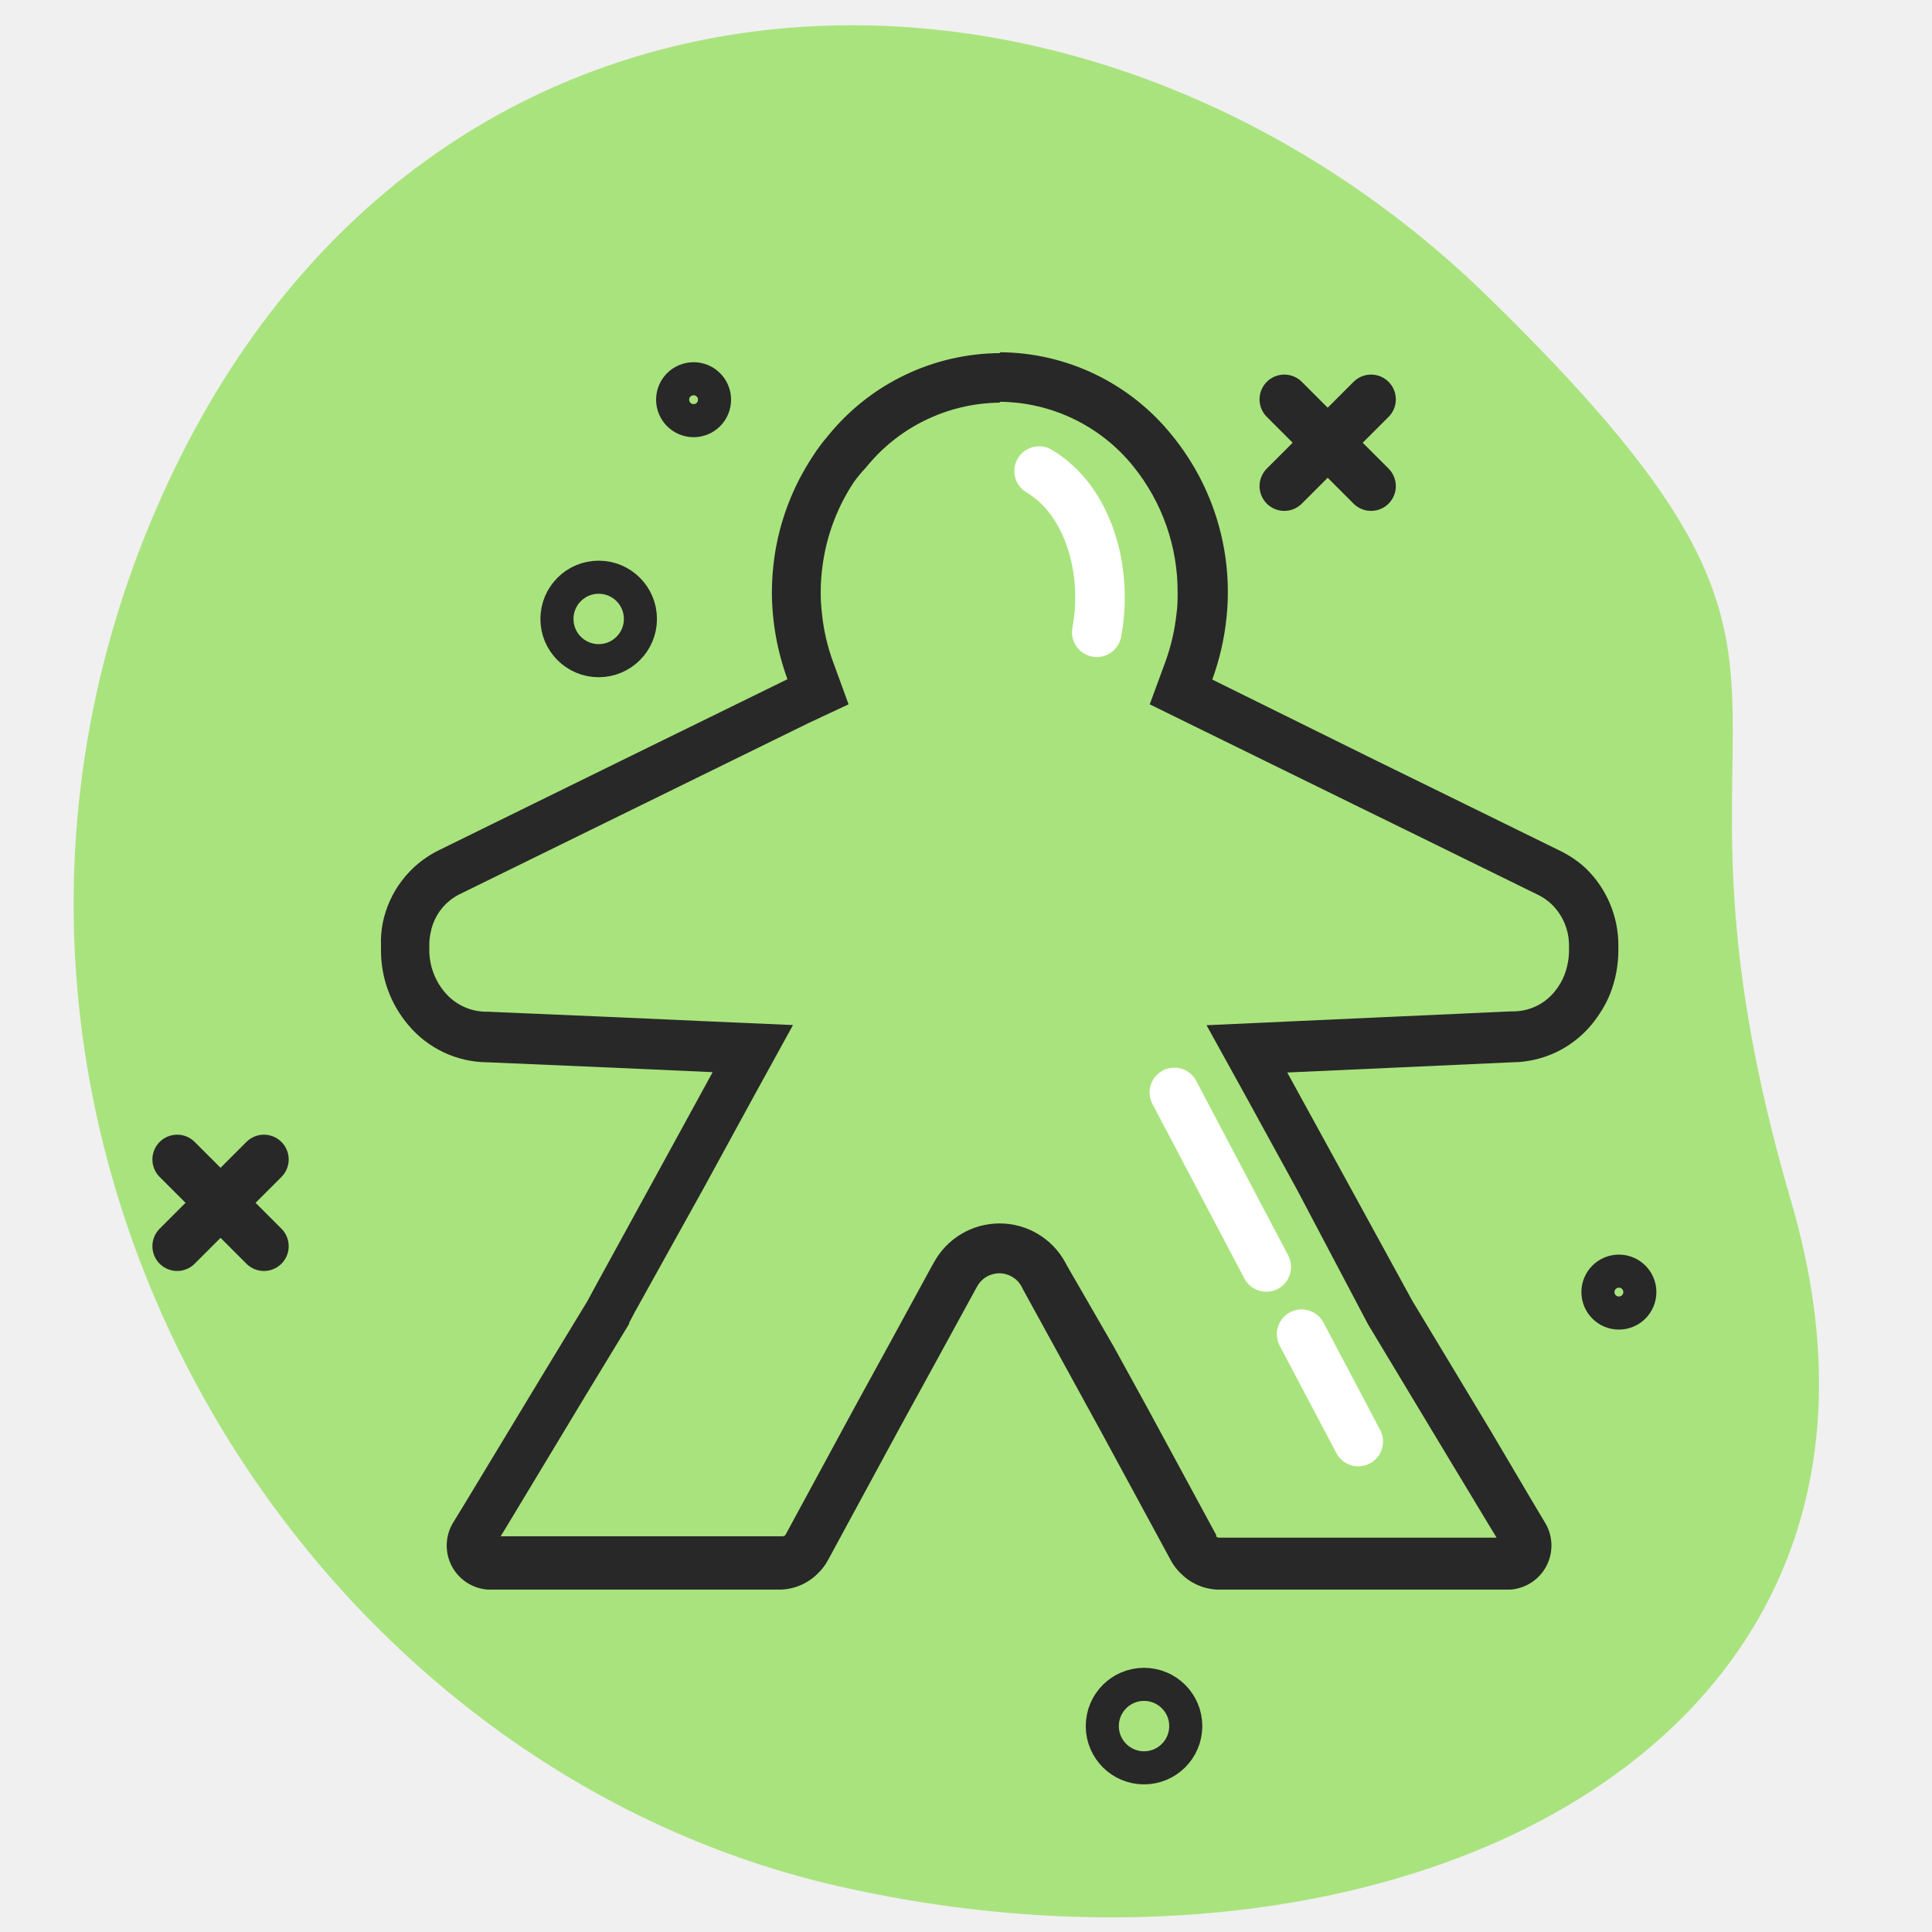
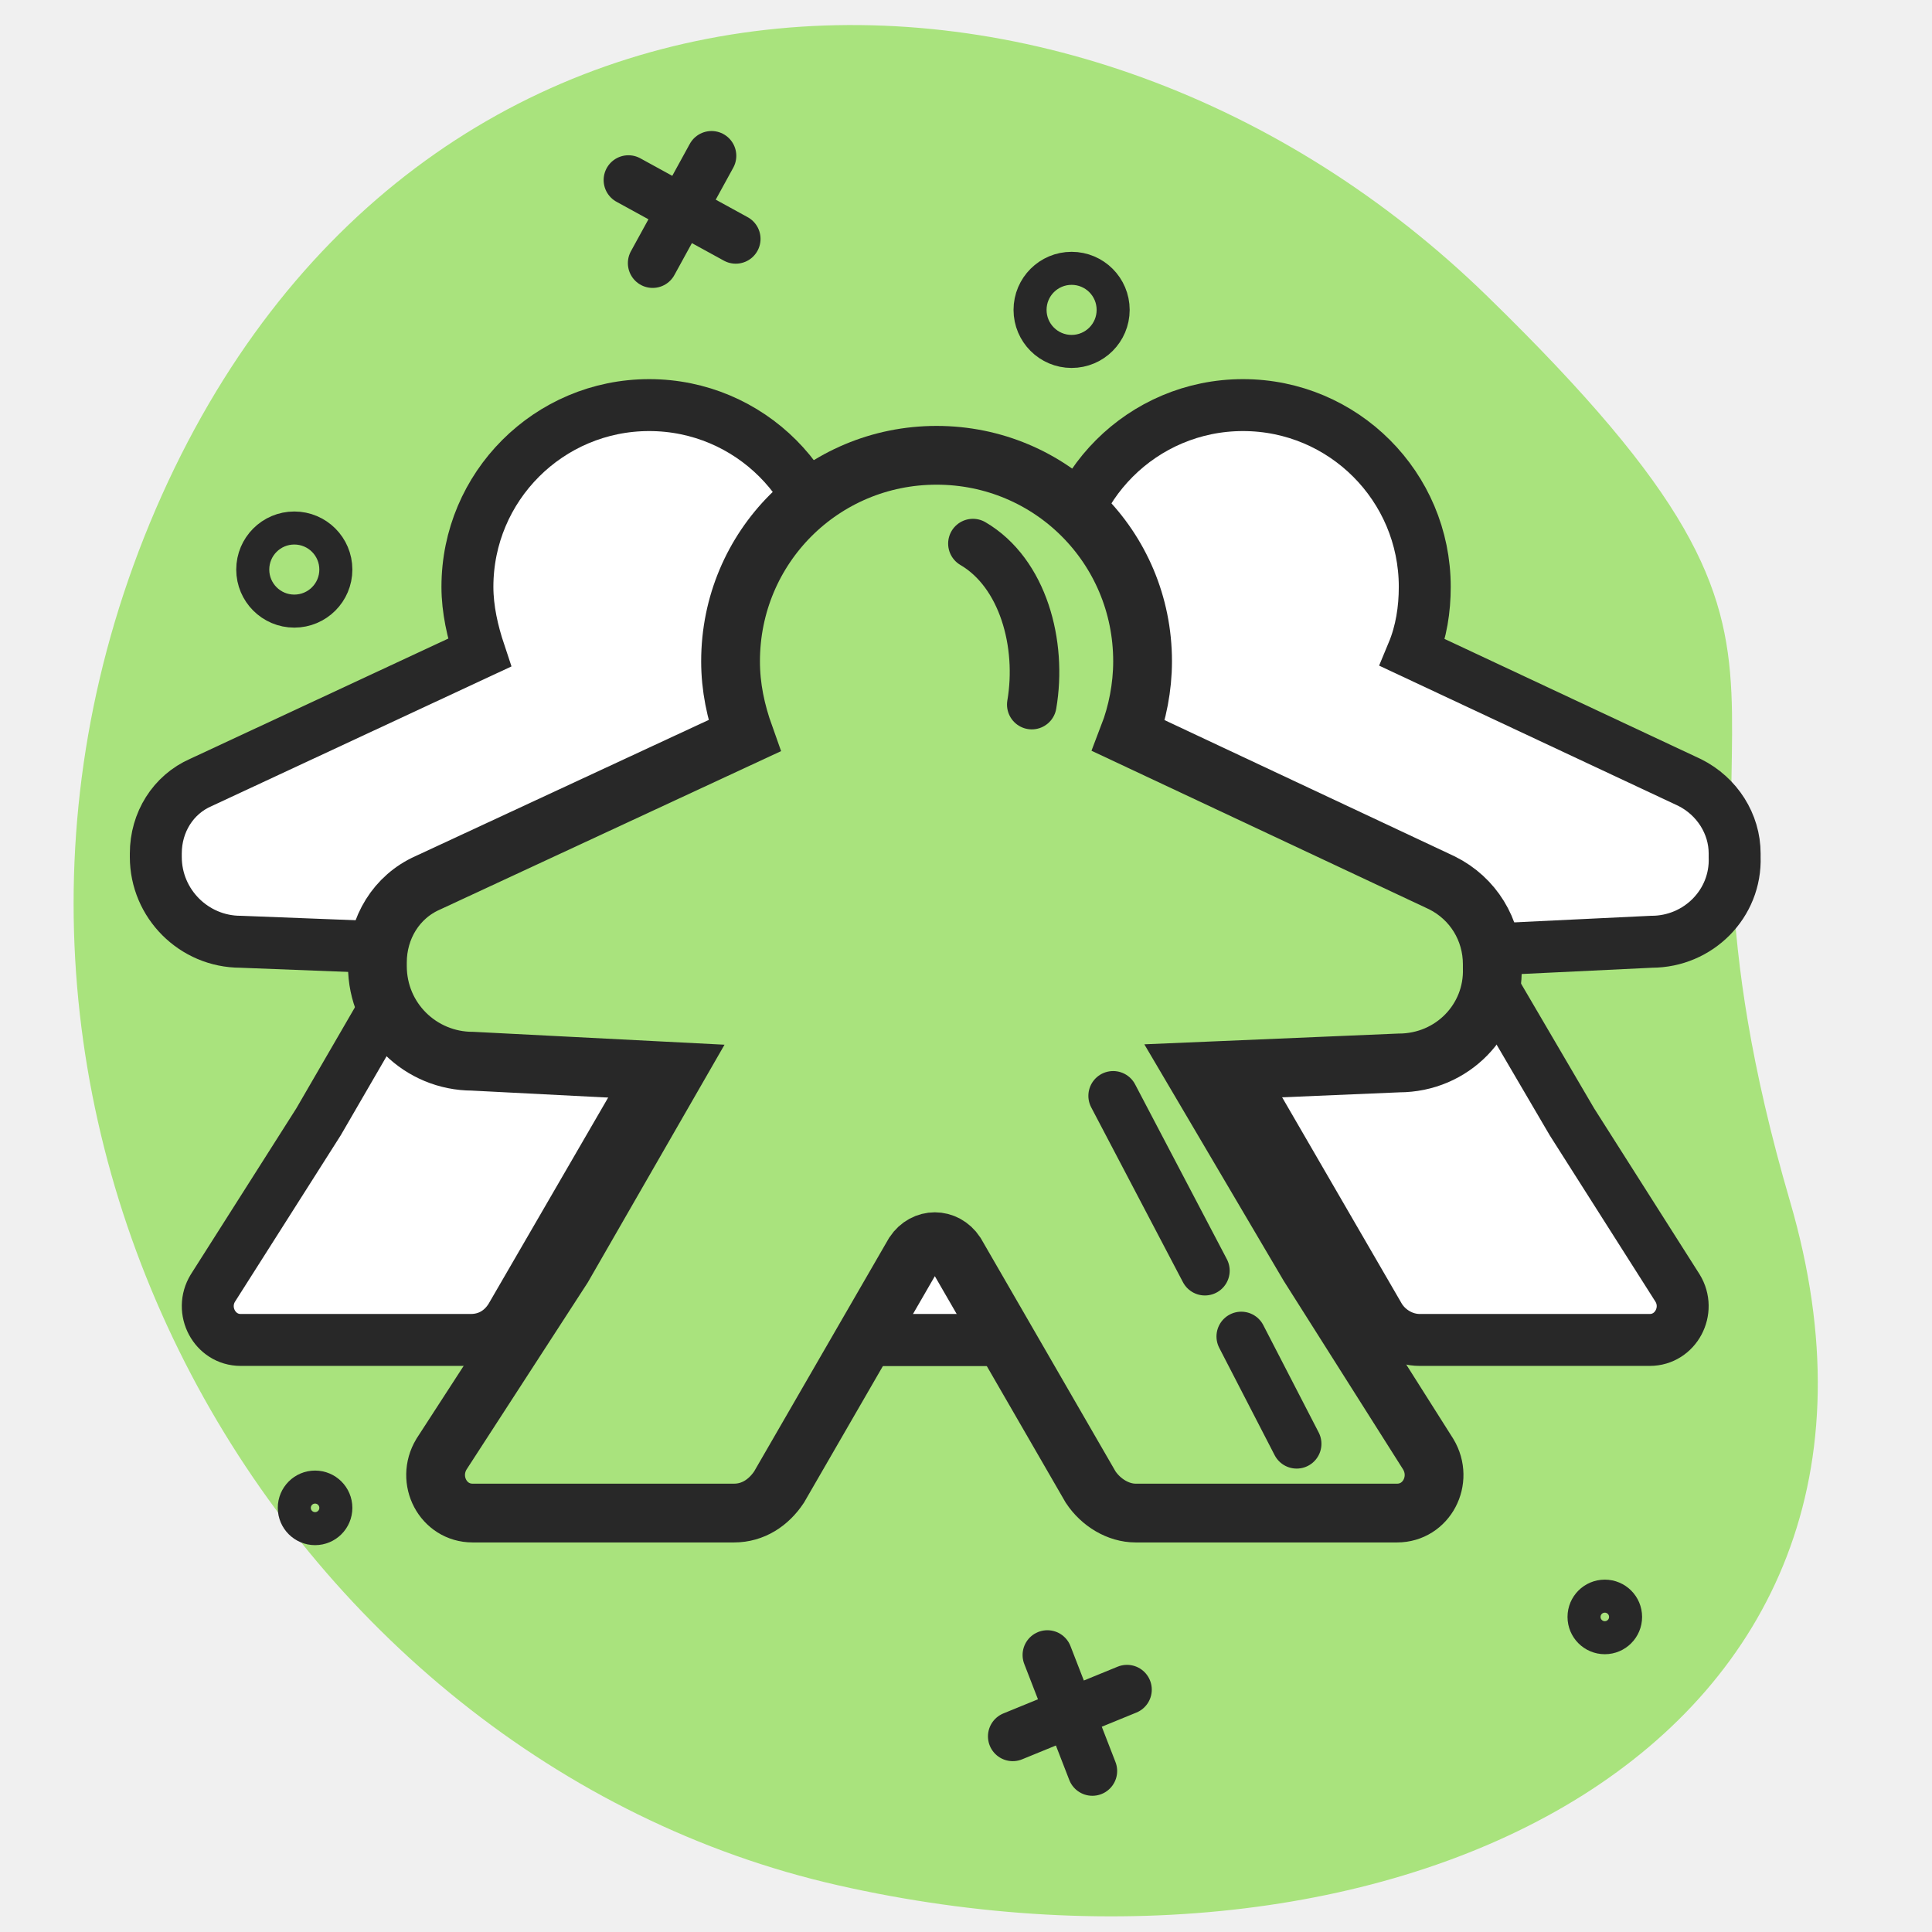
- <svg xmlns="http://www.w3.org/2000/svg" viewBox="0 0 111.56 111.56">
-   <defs>
-     <style>.cls-1{fill:#a9e37d;}.cls-2,.cls-3,.cls-5,.cls-6{fill:none;}.cls-2,.cls-3{stroke:#282828;}.cls-2,.cls-3,.cls-6{stroke-linecap:round;stroke-miterlimit:10;}.cls-2,.cls-6{stroke-width:2.86px;}.cls-3{stroke-width:1.91px;}.cls-4{fill:#282828;}.cls-6{stroke:#fff;}</style>
-   </defs>
-   <g id="Coin">
-     <path class="cls-1" d="M103.43,69.39c9.21,31.46-22.81,46.84-55,39.53S-5.91,64,9,29.43,62.45-5.76,85.91,17.13,94.22,37.93,103.43,69.39Z" />
-     <line class="cls-2" x1="10.23" y1="66.95" x2="15.24" y2="71.96" />
-     <line class="cls-2" x1="15.24" y1="66.95" x2="10.23" y2="71.96" />
-     <line class="cls-2" x1="74.16" y1="23.06" x2="79.17" y2="28.07" />
-     <line class="cls-2" x1="79.17" y1="23.06" x2="74.16" y2="28.07" />
-     <circle class="cls-3" cx="34.57" cy="35.74" r="2.41" />
-     <circle class="cls-3" cx="66.06" cy="99.67" r="2.41" />
-     <circle class="cls-3" cx="40.05" cy="23.08" r="1.21" />
-     <circle class="cls-3" cx="93.48" cy="74.61" r="1.21" />
-     <path class="cls-4" d="M57.72,23.2a10,10,0,0,1,7.73,3.74A11.51,11.51,0,0,1,68,34.22c0,.37,0,.76-.06,1.18a11.9,11.9,0,0,1-.66,2.85l-.89,2.42,2.32,1.14,9.52,4.67,3,1.47,7.62,3.74a3.08,3.08,0,0,1,.75.53,3.3,3.3,0,0,1,1,2.39v.27a4,4,0,0,1-.27,1.43,3.19,3.19,0,0,1-.24.49l0,0,0,0a3.73,3.73,0,0,1-.33.47,3.08,3.08,0,0,1-2.37,1.13h-.13l-13,.59-4.59.21,2.21,4,3,5.47L79,76.48l0,0,0,0,4.55,7.56,2.48,4.11.39.64h-16a.25.25,0,0,1-.19-.07l0,0,0,0,0-.08-4-7.39-1.93-3.51L61.62,73.1l-.1-.19a4.32,4.32,0,0,0-7.6,0l0,0v0l-.07.12-2.57,4.71-1.93,3.52-4,7.38,0,0v0l0,0,0,0a.24.24,0,0,1-.18.07H28.91l.27-.44,4.72-7.83,2.43-4,0,0,0-.06.35-.66,4-7.2,2.91-5.33,2.2-4-4.59-.2-5.56-.25-7.46-.32h-.12a3.14,3.14,0,0,1-2.39-1.14,3.77,3.77,0,0,1-.88-2.45v-.27a3.05,3.05,0,0,1,.08-.72,3.11,3.11,0,0,1,1.64-2.19l10.64-5.22,9.52-4.67L49,40.67l-.88-2.41a11.41,11.41,0,0,1-.66-2.85,10.2,10.2,0,0,1-.07-1.19,11.14,11.14,0,0,1,.12-1.65,11.44,11.44,0,0,1,1.78-4.71A7.62,7.62,0,0,1,50,27a10.05,10.05,0,0,1,7.75-3.75m0-2.86a12.86,12.86,0,0,0-9.95,4.79,9.85,9.85,0,0,0-.87,1.17,14.21,14.21,0,0,0-2.22,5.87,15.34,15.34,0,0,0-.14,2,14.84,14.84,0,0,0,.9,5l-9.53,4.67L25.27,49.13A6,6,0,0,0,22.1,53.3,5.66,5.66,0,0,0,22,54.61v.27a6.63,6.63,0,0,0,1.57,4.3,6,6,0,0,0,4.57,2.16l7.45.32,5.56.25-2.91,5.32-3.95,7.21-.36.67-2.43,4L26.73,87l-.54.88a2.55,2.55,0,0,0,2,3.91H45a3.15,3.15,0,0,0,2.17-.88,3.2,3.2,0,0,0,.65-.84l4-7.38,1.93-3.52,2.57-4.7.09-.16a1.46,1.46,0,0,1,2.59,0l.08.16,2.58,4.7,1.93,3.52,4,7.38a3,3,0,0,0,.65.84,3.12,3.12,0,0,0,2.18.88H87.19a2.55,2.55,0,0,0,2-3.91l-.64-1.07L86.1,82.66l-4.55-7.55L77.33,67.4l-3-5.47,13-.59a6,6,0,0,0,4.56-2.16,7.12,7.12,0,0,0,.63-.89,6.08,6.08,0,0,0,.46-.92,6.89,6.89,0,0,0,.47-2.49v-.27a6.19,6.19,0,0,0-1.87-4.46,6.12,6.12,0,0,0-1.45-1l-7.64-3.75-3-1.47L70,39.24a14.81,14.81,0,0,0,.82-3.55,14.29,14.29,0,0,0-3.15-10.56,12.84,12.84,0,0,0-9.94-4.79Z" />
-     <path class="cls-5" d="M93.47,54.61v.27A6.89,6.89,0,0,1,93,57.37a6.08,6.08,0,0,1-.46.92,7.12,7.12,0,0,1-.63.89,6,6,0,0,1-4.56,2.16l-13,.59,3,5.47,4.22,7.71,4.55,7.55,2.49,4.12.64,1.07a2.55,2.55,0,0,1-2,3.91H70.47a3.12,3.12,0,0,1-2.18-.88,3,3,0,0,1-.65-.84l-4-7.38-1.93-3.52-2.58-4.7L59,74.28a1.46,1.46,0,0,0-2.59,0l-.09.16-2.57,4.7-1.93,3.52-4,7.38a3.2,3.2,0,0,1-.65.84,3.15,3.15,0,0,1-2.17.88H28.23a2.55,2.55,0,0,1-2-3.91l.54-.88,4.72-7.83,2.43-4,.36-.67,3.95-7.21,2.91-5.32-5.56-.25-7.45-.32a6,6,0,0,1-4.57-2.16A6.63,6.63,0,0,1,22,54.88v-.27a5.66,5.66,0,0,1,.15-1.31,6,6,0,0,1,3.17-4.17l10.64-5.22,9.53-4.67a14.84,14.84,0,0,1-.9-5,15.34,15.34,0,0,1,.14-2A14.21,14.21,0,0,1,46.9,26.3a9.85,9.85,0,0,1,.87-1.17,12.72,12.72,0,0,1,19.89,0,14.29,14.29,0,0,1,3.15,10.56A14.81,14.81,0,0,1,70,39.24l9.52,4.67,3,1.47,7.64,3.75a6.12,6.12,0,0,1,1.45,1A6.19,6.19,0,0,1,93.47,54.61Z" />
-     <path class="cls-6" d="M60,27.2C62.88,28.91,64,33,63.33,36.51" />
-     <line class="cls-6" x1="75.16" y1="77.04" x2="78.43" y2="83.24" />
-     <line class="cls-6" x1="67.81" y1="63.08" x2="73.12" y2="73.16" />
+ <svg xmlns="http://www.w3.org/2000/svg" version="1.1" id="Layer_1" x="0" y="0" viewBox="0 0 111.6 111.6" xml:space="preserve">
+   <style>.st42,.st43,.st5{fill:#fff;stroke:#282828;stroke-width:3;stroke-miterlimit:10}.st42,.st43{fill:none;stroke-width:2.863;stroke-linecap:round}.st43{stroke-width:1.908}</style>
+   <path d="M103.4 69.4c9.2 31.5-22.8 46.8-55 39.5C16.2 101.6-5.9 64 9 29.4 23.9-5.1 62.4-5.8 85.9 17.1s8.3 20.8 17.5 52.3z" fill="#a9e37d" />
+   <path class="st42" d="M60.5 95.6l2.6 6.7M65.1 97.6l-6.6 2.7M36.3 10.4l6.2 3.4M41.1 9l-3.4 6.2" />
+   <circle class="st43" cx="17" cy="32.9" r="2.4" />
+   <circle class="st43" cx="61.9" cy="17.9" r="2.4" />
+   <circle class="st43" cx="18.2" cy="87.1" r="1.2" />
+   <circle class="st43" cx="92.7" cy="93.4" r="1.2" />
+   <g>
+     <path class="st5" d="M97.6 45.2l-16-7.5c.5-1.2.7-2.5.7-3.8 0-5.8-4.7-10.5-10.5-10.5s-10.5 4.7-10.5 10.5c0 1.3.3 2.6.7 3.8l-16.1 7.5c-1.6.7-2.6 2.3-2.6 4.1v.2c0 2.7 2.2 4.9 4.9 4.9l10.3.4-5.8 10-6.1 9.6c-.8 1.3.1 3 1.6 3h13.3c1 0 1.8-.5 2.3-1.3l6.9-11.9c.5-.8 1.6-.8 2.1 0l6.9 11.9c.5.8 1.4 1.3 2.3 1.3h13.3c1.5 0 2.4-1.7 1.6-3l-6.1-9.6-5.8-9.9 10.4-.5c2.7 0 4.9-2.2 4.8-4.9v-.2c0-1.7-1-3.3-2.6-4.1z" />
+     <path class="st5" d="M63.3 45.2l-16-7.5c.5-1.2.7-2.5.7-3.8 0-5.8-4.7-10.5-10.5-10.5S27 28.1 27 33.9c0 1.3.3 2.6.7 3.8l-16.1 7.5C10 45.9 9 47.5 9 49.3v.2c0 2.7 2.2 4.9 4.9 4.9l10.3.4-5.8 10-6.1 9.6c-.8 1.3.1 3 1.6 3h13.3c1 0 1.8-.5 2.3-1.3l6.9-11.9c.5-.8 1.6-.8 2.1 0l6.9 11.9c.5.8 1.4 1.3 2.3 1.3H61c1.5 0 2.4-1.7 1.6-3l-6.1-9.6-5.8-9.9 10.4-.5c2.7 0 4.9-2.2 4.8-4.9v-.2c0-1.7-1-3.3-2.6-4.1z" />
+     <path d="M83.3 51l-18.1-8.5c.5-1.3.8-2.8.8-4.3 0-6.6-5.3-11.9-11.9-11.9s-11.9 5.3-11.9 11.9c0 1.5.3 2.9.8 4.3L24.7 51c-1.8.8-2.9 2.6-2.9 4.6v.2c0 3.1 2.5 5.5 5.5 5.5l11.7.6-6.5 11.3-7 10.8c-.9 1.5.1 3.4 1.8 3.4h15.1c1.1 0 2-.6 2.6-1.5l7.8-13.5c.6-.9 1.8-.9 2.4 0L63 85.9c.6.9 1.6 1.5 2.6 1.5h15.1c1.7 0 2.7-1.9 1.8-3.4l-6.9-10.9L69 61.9l11.8-.5c3.1 0 5.5-2.5 5.4-5.5v-.2c0-2-1.1-3.8-2.9-4.7z" fill="#a9e37d" stroke="#282828" stroke-width="3.395" stroke-miterlimit="10" />
+     <path class="st42" d="M56.2 31.4c2.9 1.7 4 5.8 3.4 9.3M71.7 77.2l3.2 6.2M64.3 63.3l5.3 10.1" />
  </g>
</svg>
